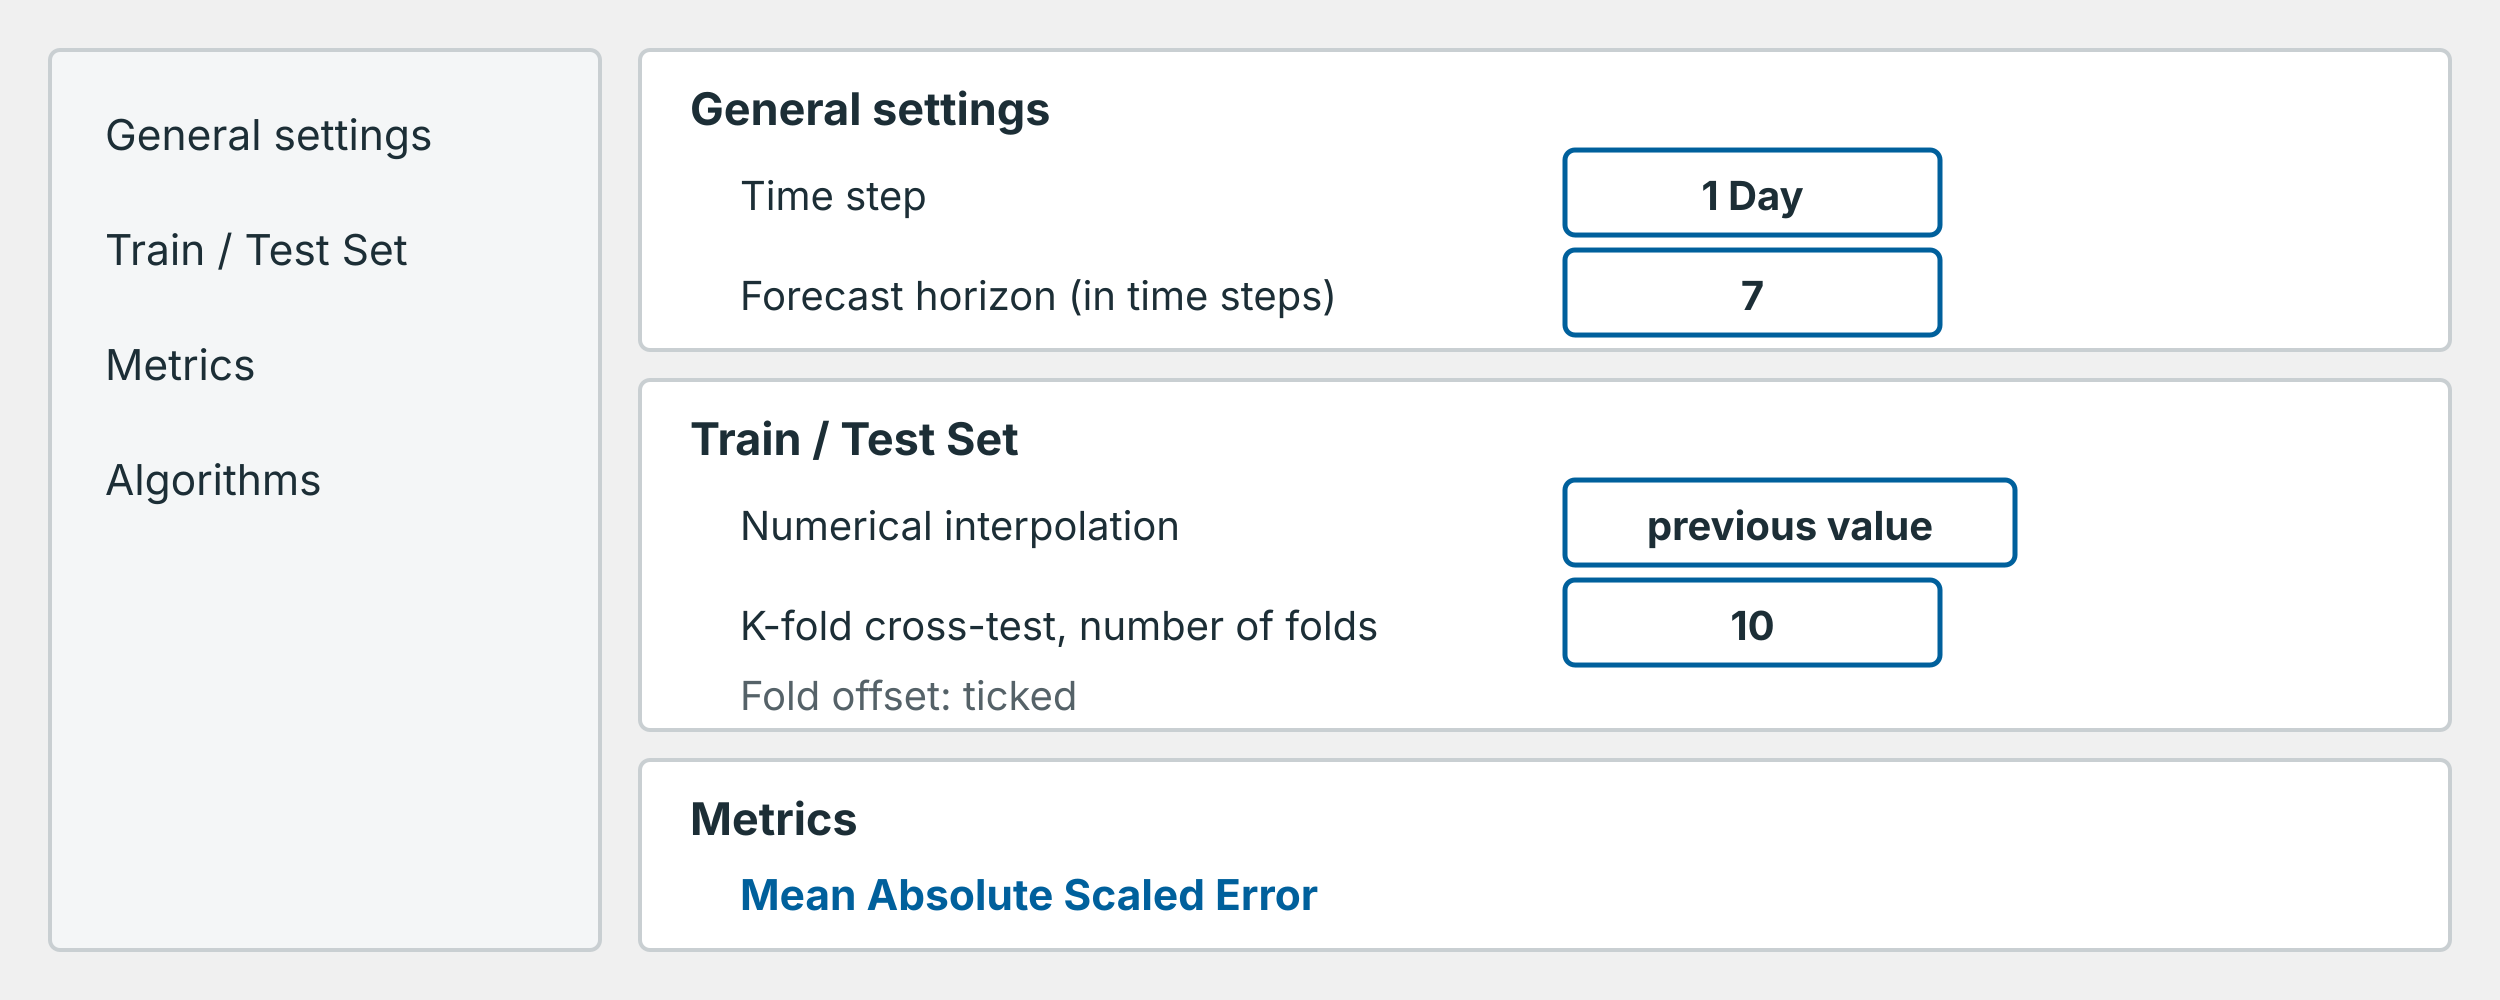
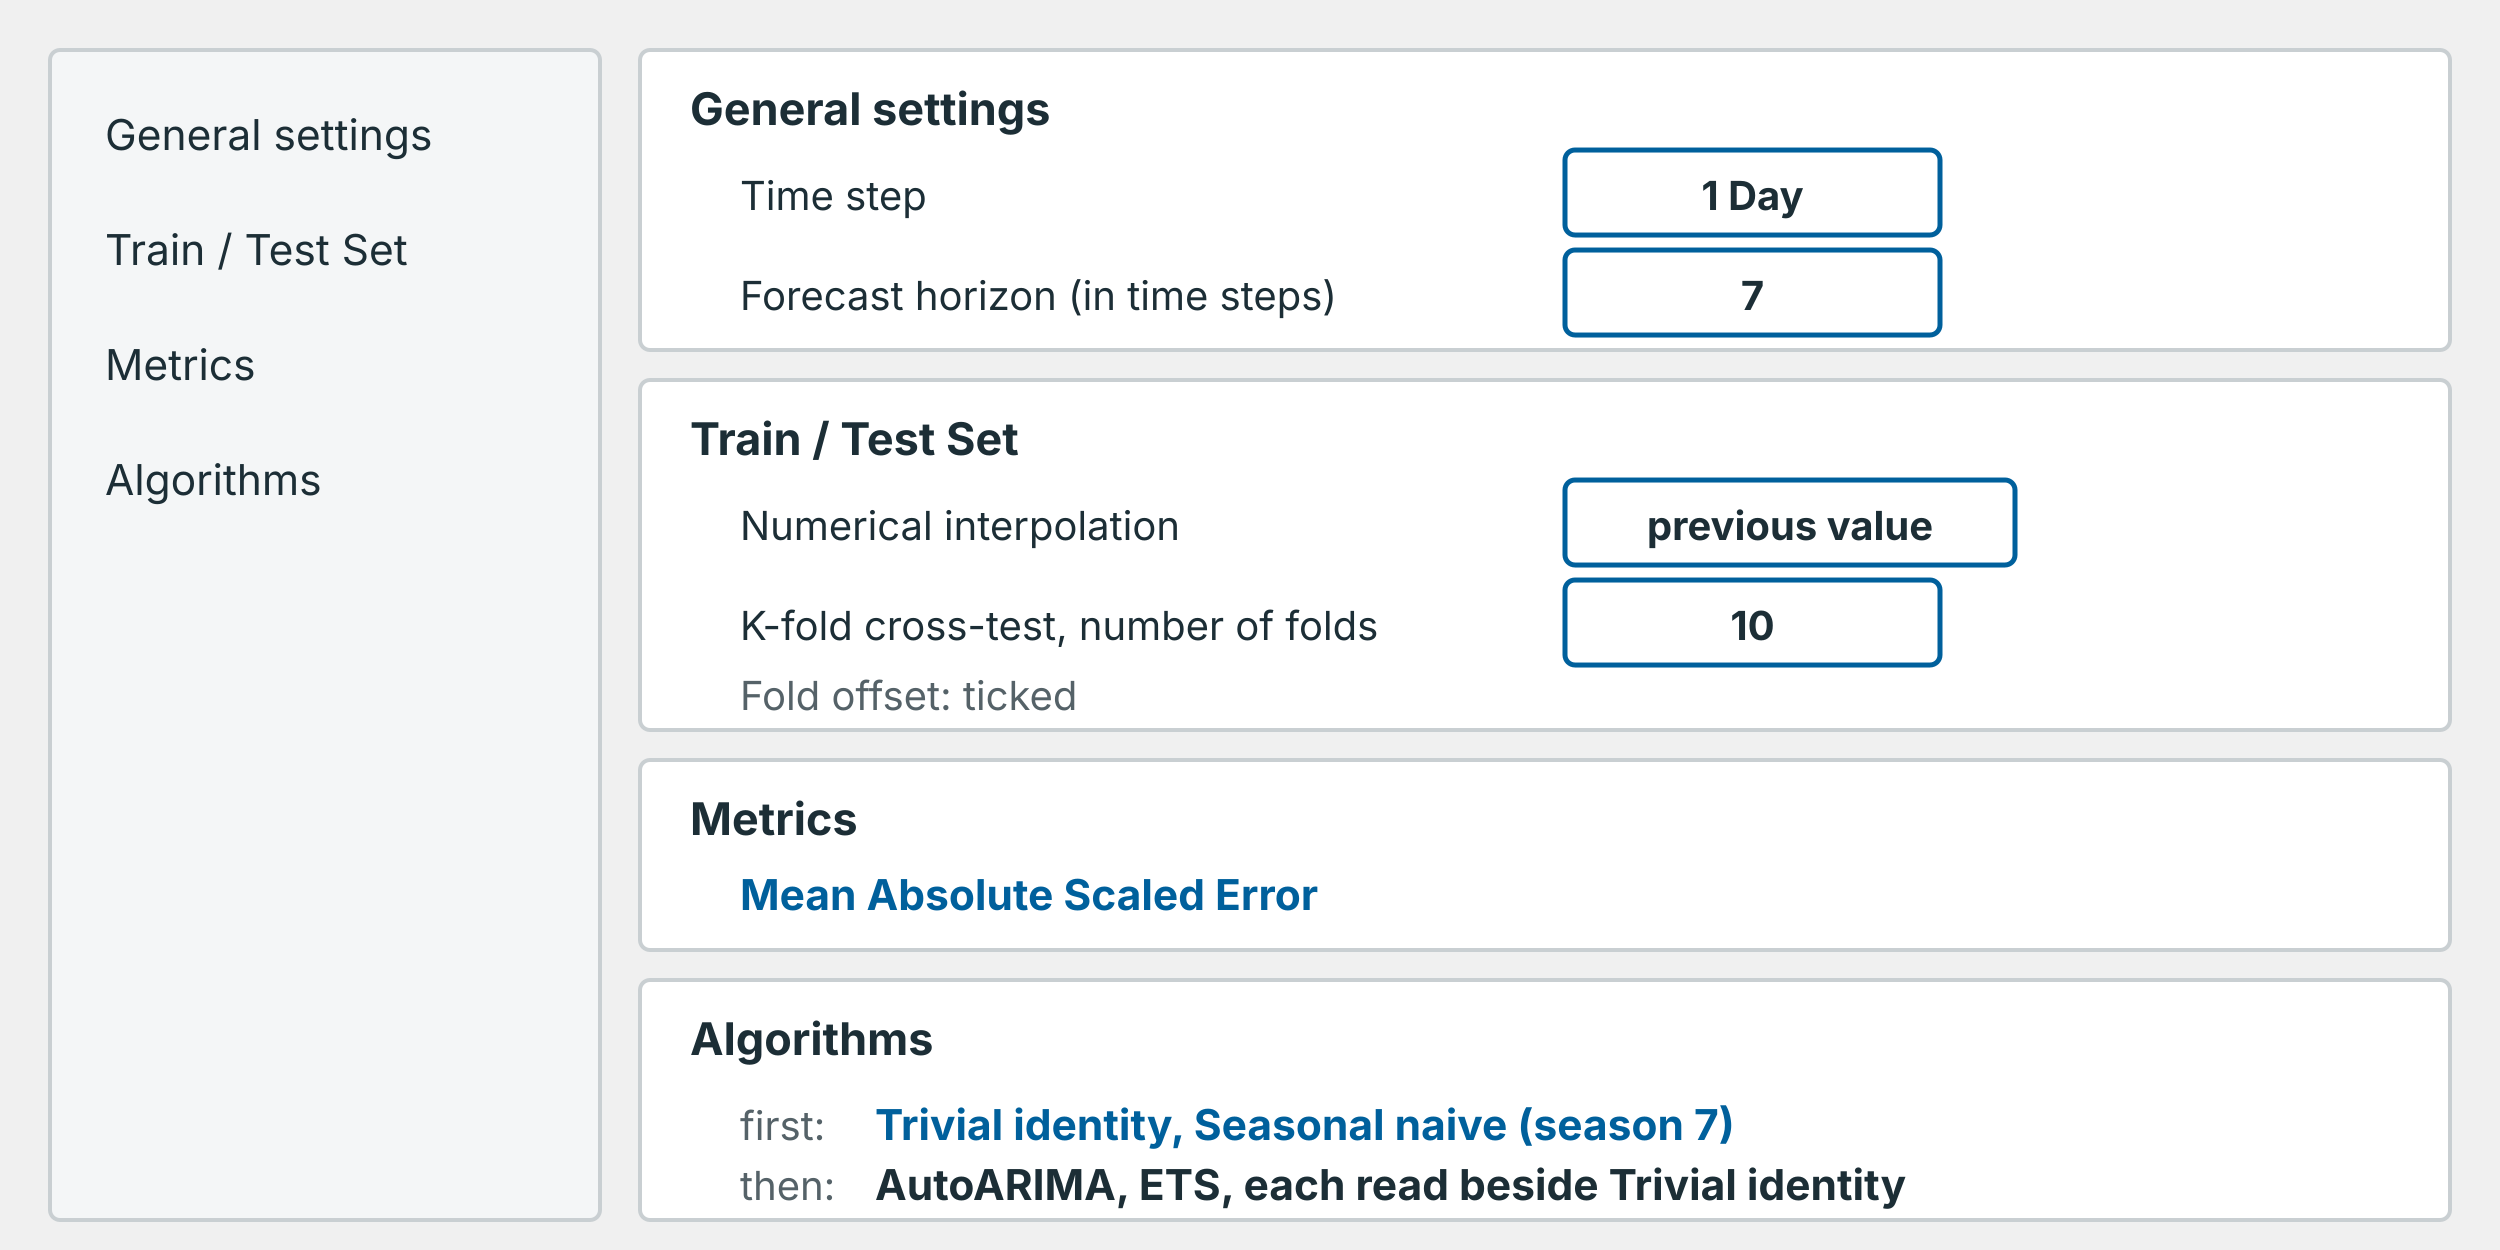
- <svg xmlns="http://www.w3.org/2000/svg" viewBox="0 0 1000 400" font-family="Inter, Arimo, Helvetica, sans-serif">
+ <svg xmlns="http://www.w3.org/2000/svg" viewBox="0 0 1000 500" font-family="Inter, Arimo, Helvetica, sans-serif">
  <defs>
    <marker id="ah" viewBox="0 0 10 10" refX="9" refY="5" markerWidth="7" markerHeight="7" orient="auto-start-reverse">
      <path d="M0,0 L10,5 L0,10 z" fill="#1c2e36" />
    </marker>
    <marker id="ahA" viewBox="0 0 10 10" refX="9" refY="5" markerWidth="7" markerHeight="7" orient="auto-start-reverse">
      <path class="accent-fill" d="M0,0 L10,5 L0,10 z" fill="#00609c" />
    </marker>
  </defs>
  <g data-step="1">
-     <rect x="20" y="20" width="220" height="360" rx="4" fill="#f4f6f7" stroke="#c9cfd2" stroke-width="1.6" />
+     <rect x="20" y="20" width="220" height="468" rx="4" fill="#f4f6f7" stroke="#c9cfd2" stroke-width="1.6" />
    <text x="42" y="60" font-size="17" font-weight="normal" text-anchor="start" fill="#1c2e36">General settings</text>
    <text x="42" y="106" font-size="17" font-weight="normal" text-anchor="start" fill="#1c2e36">Train / Test Set</text>
    <text x="42" y="152" font-size="17" font-weight="normal" text-anchor="start" fill="#1c2e36">Metrics</text>
    <text x="42" y="198" font-size="17" font-weight="normal" text-anchor="start" fill="#1c2e36">Algorithms</text>
    <rect x="256" y="20" width="724" height="120" rx="4" fill="#ffffff" stroke="#c9cfd2" stroke-width="1.6" />
    <text x="276" y="50" font-size="18" font-weight="bold" text-anchor="start" fill="#1c2e36">General settings</text>
    <text x="296" y="84" font-size="16" font-weight="normal" text-anchor="start" fill="#1c2e36">Time step</text>
    <rect class="accent-stroke" x="626" y="60" width="150" height="34" rx="4" fill="#ffffff" stroke="#00609c" stroke-width="2" />
    <text x="701.0" y="84" font-size="16" font-weight="bold" text-anchor="middle" fill="#1c2e36">1 Day</text>
    <text x="296" y="124" font-size="16" font-weight="normal" text-anchor="start" fill="#1c2e36">Forecast horizon (in time steps)</text>
    <rect class="accent-stroke" x="626" y="100" width="150" height="34" rx="4" fill="#ffffff" stroke="#00609c" stroke-width="2" />
    <text x="701.0" y="124" font-size="16" font-weight="bold" text-anchor="middle" fill="#1c2e36">7</text>
  </g>
  <g data-step="2">
    <rect x="256" y="152" width="724" height="140" rx="4" fill="#ffffff" stroke="#c9cfd2" stroke-width="1.6" />
    <text x="276" y="182" font-size="18" font-weight="bold" text-anchor="start" fill="#1c2e36">Train / Test Set</text>
    <text x="296" y="216" font-size="16" font-weight="normal" text-anchor="start" fill="#1c2e36">Numerical interpolation</text>
    <rect class="accent-stroke" x="626" y="192" width="180" height="34" rx="4" fill="#ffffff" stroke="#00609c" stroke-width="2" />
    <text x="716.0" y="216" font-size="16" font-weight="bold" text-anchor="middle" fill="#1c2e36">previous value</text>
    <text x="296" y="256" font-size="16" font-weight="normal" text-anchor="start" fill="#1c2e36">K-fold cross-test, number of folds</text>
    <rect class="accent-stroke" x="626" y="232" width="150" height="34" rx="4" fill="#ffffff" stroke="#00609c" stroke-width="2" />
    <text x="701.0" y="256" font-size="16" font-weight="bold" text-anchor="middle" fill="#1c2e36">10</text>
    <text x="296" y="284" font-size="16" font-weight="normal" text-anchor="start" fill="#556268">Fold offset: ticked</text>
  </g>
  <g data-step="3">
    <rect x="256" y="304" width="724" height="76" rx="4" fill="#ffffff" stroke="#c9cfd2" stroke-width="1.6" />
    <text x="276" y="334" font-size="18" font-weight="bold" text-anchor="start" fill="#1c2e36">Metrics</text>
    <text class="accent-fill" x="296" y="364" font-size="17" font-weight="bold" text-anchor="start" fill="#00609c">Mean Absolute Scaled Error</text>
  </g>
+   <g data-step="4">
+     <rect x="256" y="392" width="724" height="96" rx="4" fill="#ffffff" stroke="#c9cfd2" stroke-width="1.6" />
+     <text x="276" y="422" font-size="18" font-weight="bold" text-anchor="start" fill="#1c2e36">Algorithms</text>
+     <text x="296" y="456" font-size="16" font-weight="normal" text-anchor="start" fill="#556268">first:</text>
+     <text class="accent-fill" x="350" y="456" font-size="17" font-weight="bold" text-anchor="start" fill="#00609c">Trivial identity, Seasonal naive (season 7)</text>
+     <text x="296" y="480" font-size="16" font-weight="normal" text-anchor="start" fill="#556268">then:</text>
+     <text x="350" y="480" font-size="17" font-weight="bold" text-anchor="start" fill="#1c2e36">AutoARIMA, ETS, each read beside Trivial identity</text>
+   </g>
</svg>
